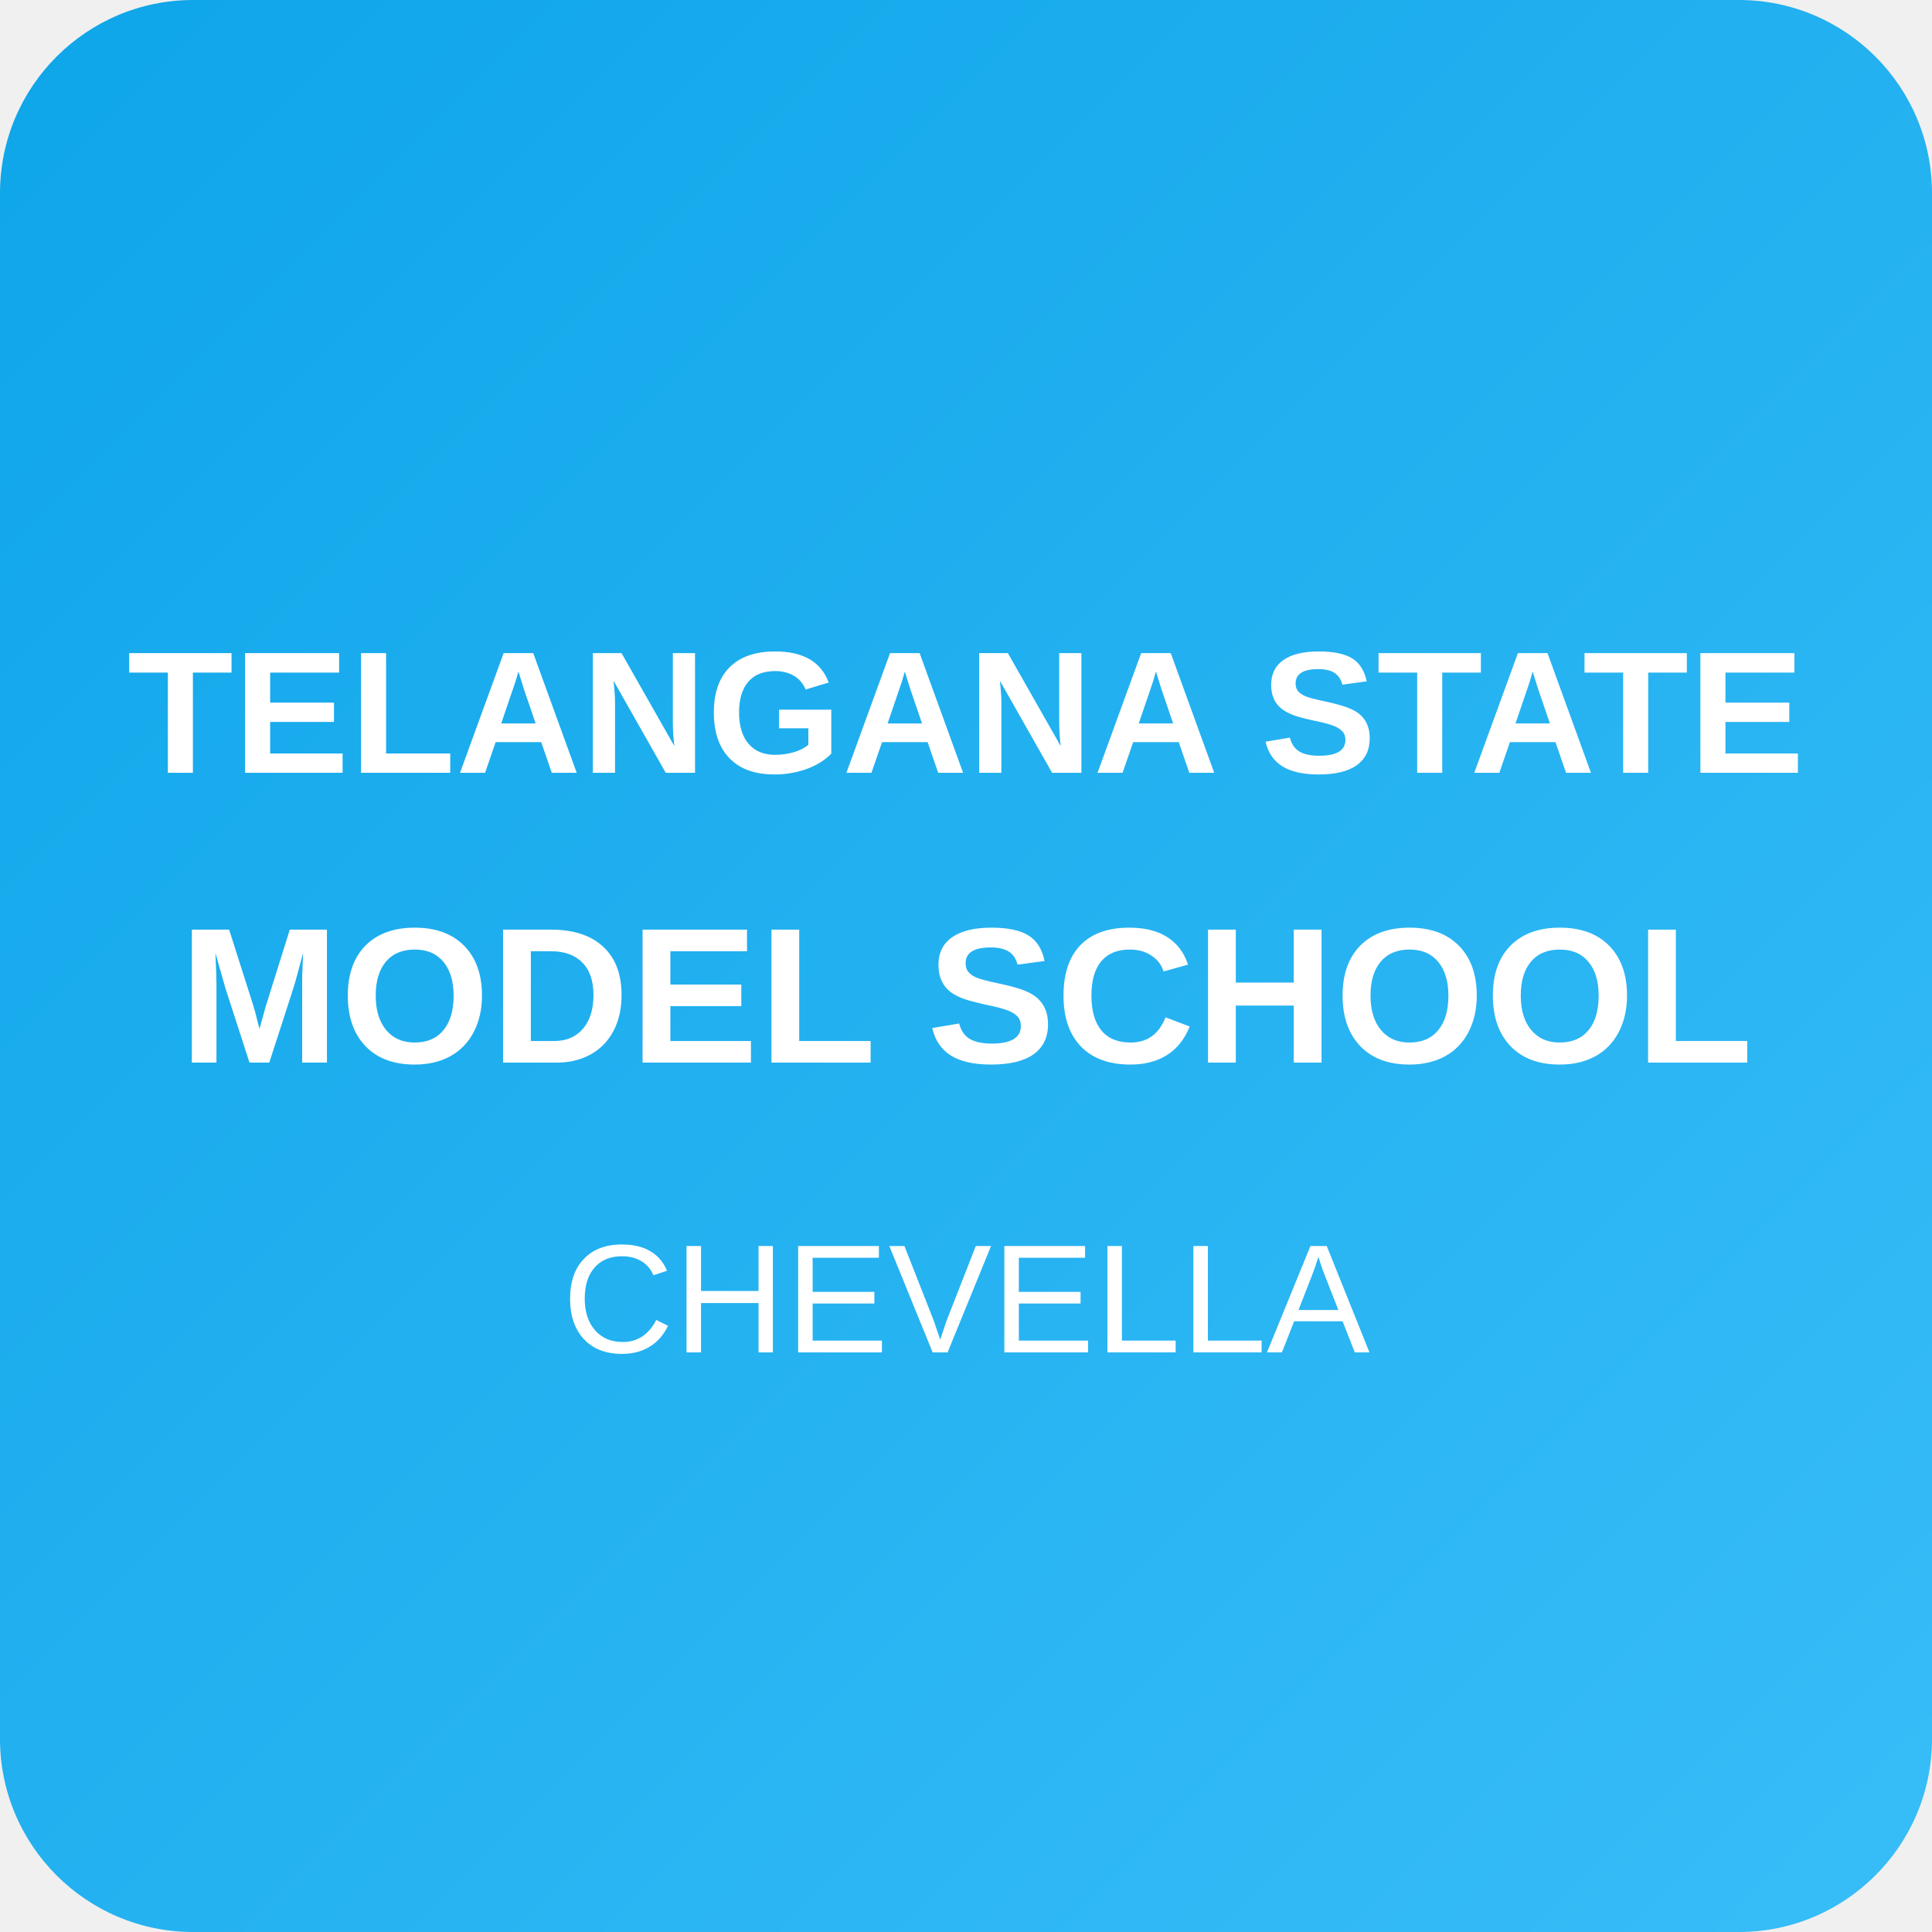
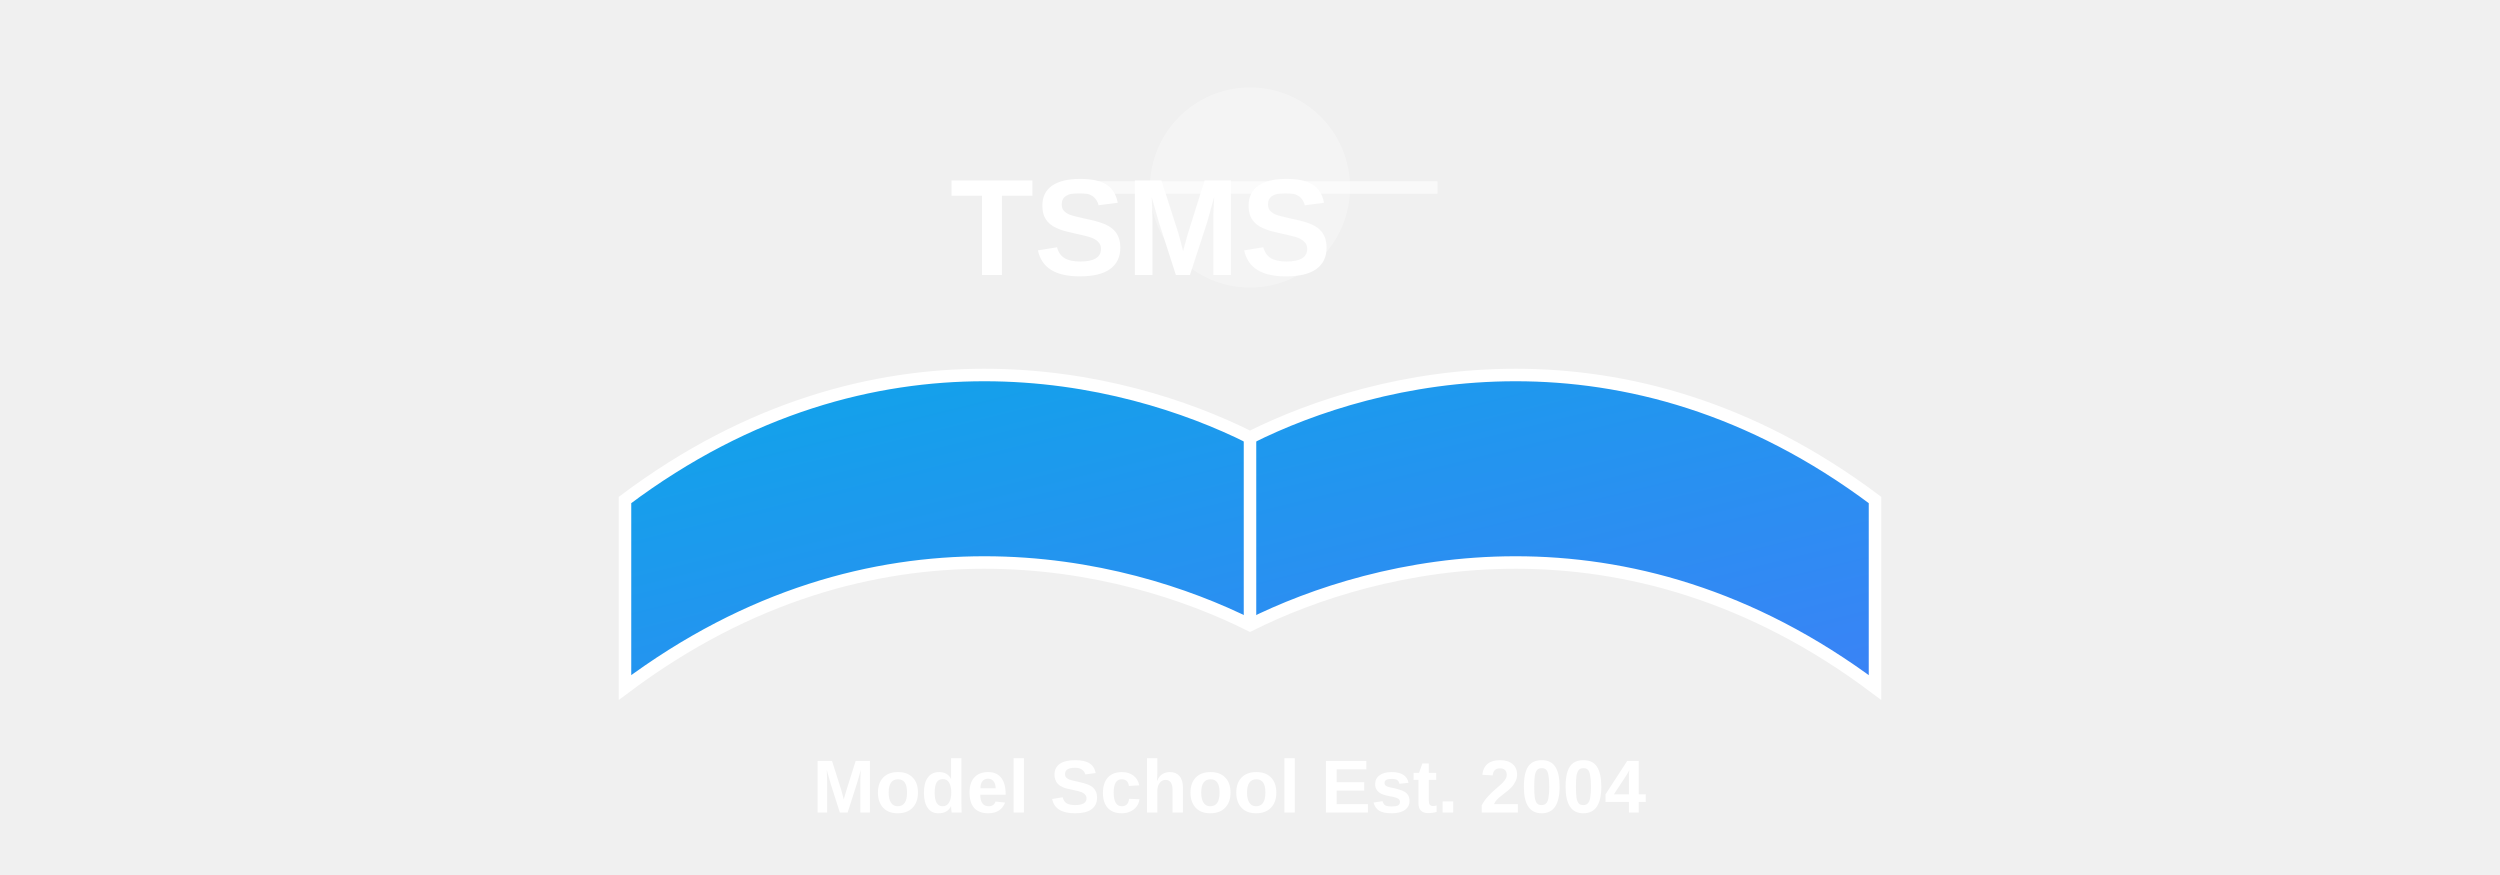
- <svg xmlns="http://www.w3.org/2000/svg" viewBox="0 0 200 200">
+ <svg xmlns="http://www.w3.org/2000/svg" viewBox="0 0 200 70">
+   <style>
+     .text { font-family: Arial, sans-serif; }
+     .logo-text { font-weight: bold; }
+   </style>
  <defs>
    <linearGradient id="grad3" x1="0%" y1="0%" x2="100%" y2="100%">
      <stop offset="0%" style="stop-color:#0ea5e9;stop-opacity:1" />
-       <stop offset="100%" style="stop-color:#38bdf8;stop-opacity:1" />
+       <stop offset="100%" style="stop-color:#3b82f6;stop-opacity:1" />
    </linearGradient>
  </defs>
-   <rect width="200" height="200" rx="20" fill="url(#grad3)" />
-   <text x="100" y="80" font-family="Arial, sans-serif" font-size="18" font-weight="bold" fill="white" text-anchor="middle">TELANGANA STATE</text>
-   <text x="100" y="110" font-family="Arial, sans-serif" font-size="20" font-weight="bold" fill="white" text-anchor="middle">MODEL SCHOOL</text>
-   <text x="100" y="140" font-family="Arial, sans-serif" font-size="16" fill="white" text-anchor="middle">CHEVELLA</text>
+   <path d="M50,40 C70,25 90,30 100,35 C110,30 130,25 150,40 L150,55 C130,40 110,45 100,50 C90,45 70,40 50,55 Z" fill="url(#grad3)" />
+   <path d="M50,40 C70,25 90,30 100,35 C110,30 130,25 150,40 L150,55 C130,40 110,45 100,50 C90,45 70,40 50,55 Z" fill="none" stroke="#ffffff" stroke-width="1" />
+   <path d="M100,35 L100,50" stroke="#ffffff" stroke-width="1" />
+   <g class="logo-text" fill="#ffffff">
+     <text x="76" y="22" font-size="11" class="text">TSMS</text>
+     <text x="65" y="65" font-size="6" class="text">Model School Est. 2004</text>
+   </g>
+   <circle cx="100" cy="15" r="8" fill="#ffffff" fill-opacity="0.3" />
+   <path d="M98,15 L115,15 M85,15 L102,15" stroke="#ffffff" stroke-width="1" stroke-opacity="0.6" />
</svg>
